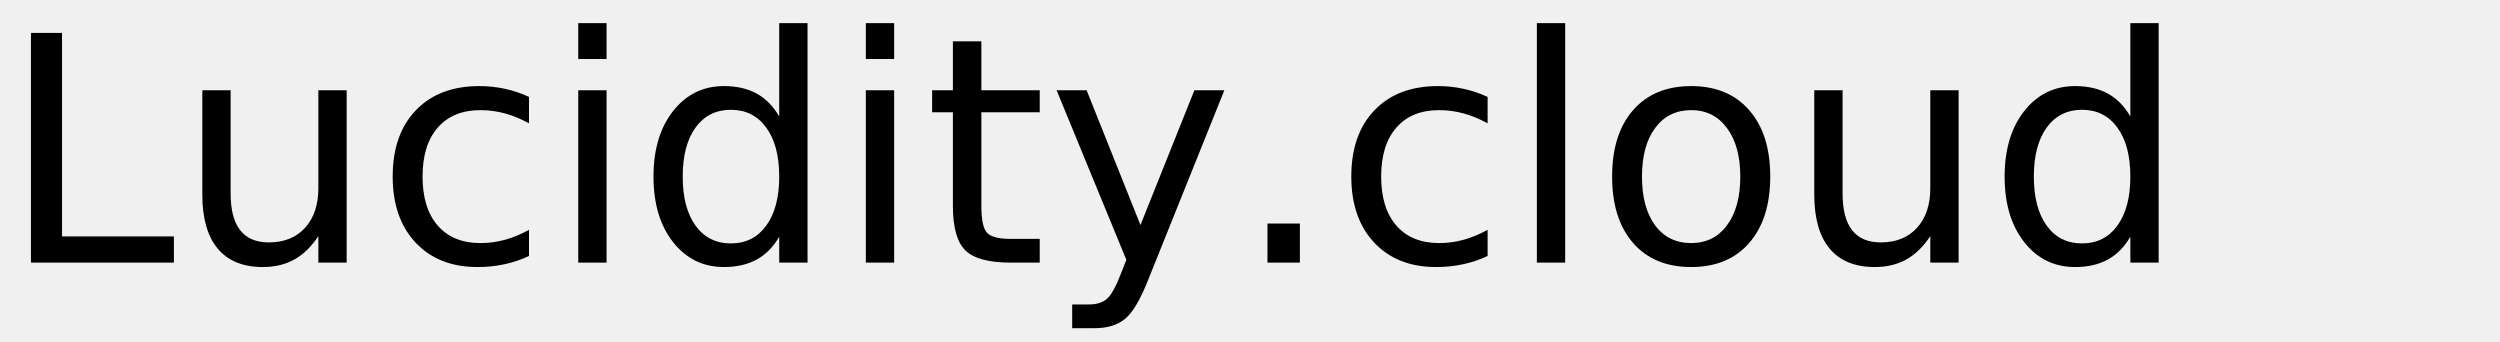
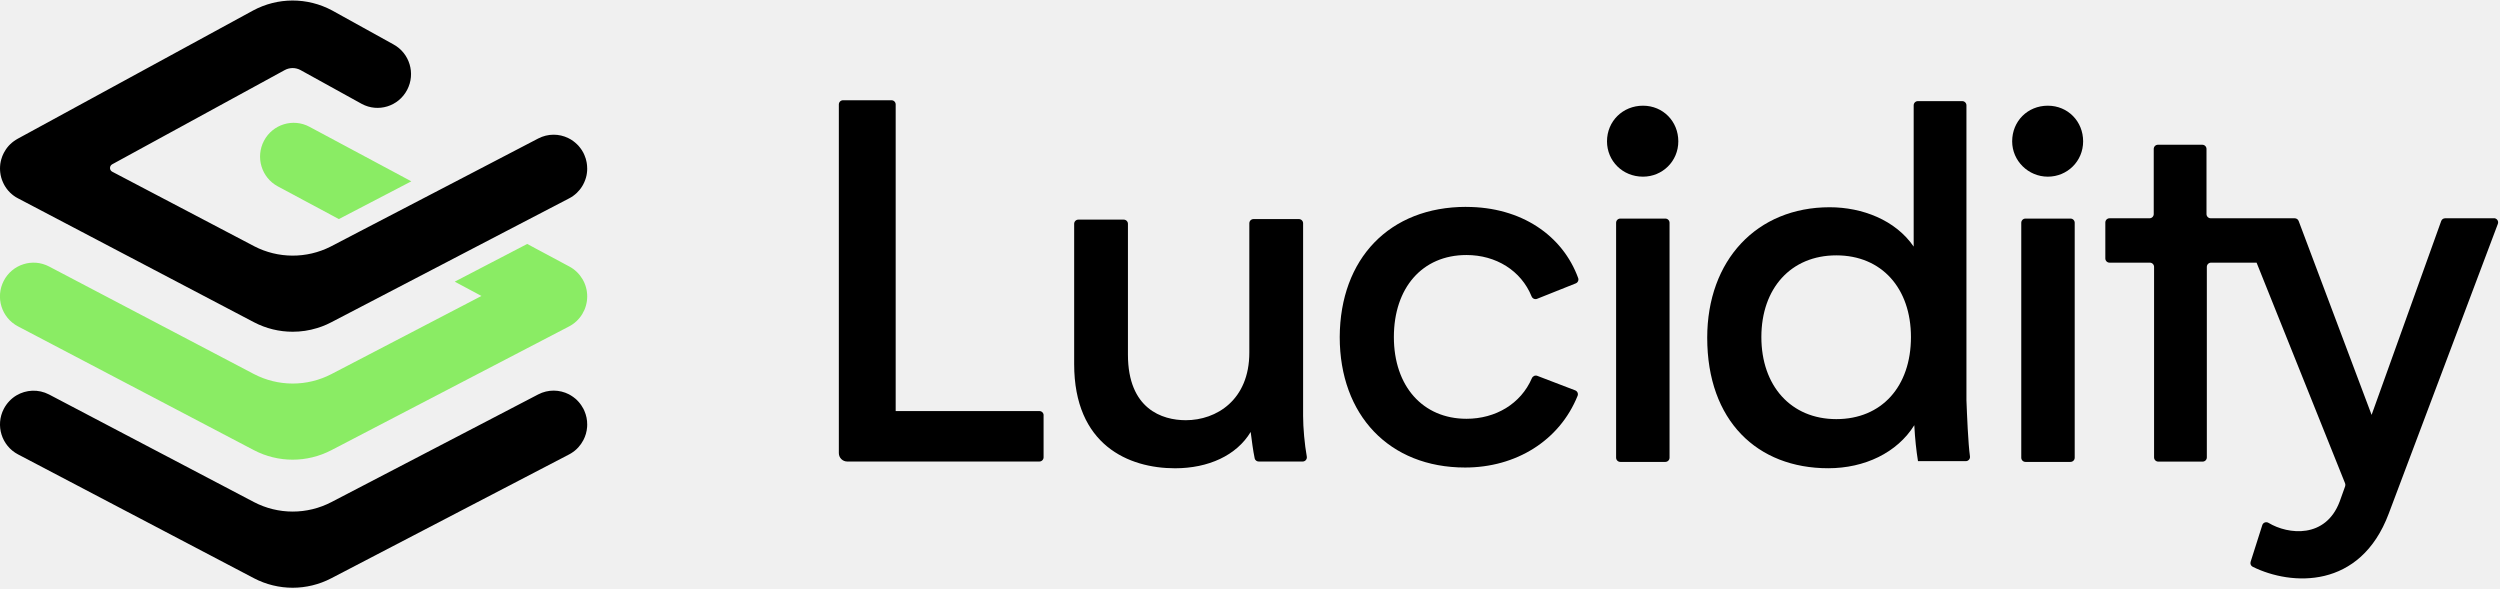
- <svg xmlns="http://www.w3.org/2000/svg" xmlns:xlink="http://www.w3.org/1999/xlink" width="476" height="65" viewBox="0 0 476 65">
-   <defs>
-     <g>
-       <g id="glyph-0-0">
-         <path d="M 5.891 -43.734 L 11.812 -43.734 L 11.812 -4.984 L 33.109 -4.984 L 33.109 0 L 5.891 0 Z M 5.891 -43.734 " />
-       </g>
-       <g id="glyph-0-1">
-         <path d="M 5.094 -12.953 L 5.094 -32.812 L 10.484 -32.812 L 10.484 -13.156 C 10.484 -10.051 11.086 -7.723 12.297 -6.172 C 13.516 -4.617 15.332 -3.844 17.75 -3.844 C 20.664 -3.844 22.969 -4.77 24.656 -6.625 C 26.344 -8.477 27.188 -11.004 27.188 -14.203 L 27.188 -32.812 L 32.578 -32.812 L 32.578 0 L 27.188 0 L 27.188 -5.047 C 25.875 -3.047 24.352 -1.562 22.625 -0.594 C 20.906 0.363 18.898 0.844 16.609 0.844 C 12.836 0.844 9.973 -0.328 8.016 -2.672 C 6.066 -5.016 5.094 -8.441 5.094 -12.953 Z M 18.656 -33.609 Z M 18.656 -33.609 " />
-       </g>
-       <g id="glyph-0-2">
-         <path d="M 29.266 -31.547 L 29.266 -26.516 C 27.742 -27.359 26.219 -27.988 24.688 -28.406 C 23.156 -28.82 21.609 -29.031 20.047 -29.031 C 16.547 -29.031 13.828 -27.922 11.891 -25.703 C 9.961 -23.492 9 -20.383 9 -16.375 C 9 -12.375 9.961 -9.266 11.891 -7.047 C 13.828 -4.828 16.547 -3.719 20.047 -3.719 C 21.609 -3.719 23.156 -3.926 24.688 -4.344 C 26.219 -4.77 27.742 -5.398 29.266 -6.234 L 29.266 -1.266 C 27.766 -0.555 26.207 -0.027 24.594 0.312 C 22.977 0.664 21.266 0.844 19.453 0.844 C 14.516 0.844 10.586 -0.707 7.672 -3.812 C 4.766 -6.914 3.312 -11.102 3.312 -16.375 C 3.312 -21.727 4.781 -25.938 7.719 -29 C 10.656 -32.07 14.688 -33.609 19.812 -33.609 C 21.469 -33.609 23.086 -33.438 24.672 -33.094 C 26.254 -32.75 27.785 -32.234 29.266 -31.547 Z M 29.266 -31.547 " />
-       </g>
-       <g id="glyph-0-3">
-         <path d="M 5.656 -32.812 L 11.047 -32.812 L 11.047 0 L 5.656 0 Z M 5.656 -45.594 L 11.047 -45.594 L 11.047 -38.766 L 5.656 -38.766 Z M 5.656 -45.594 " />
-       </g>
-       <g id="glyph-0-4">
-         <path d="M 27.25 -27.828 L 27.25 -45.594 L 32.641 -45.594 L 32.641 0 L 27.25 0 L 27.25 -4.922 C 26.113 -2.973 24.68 -1.523 22.953 -0.578 C 21.223 0.367 19.148 0.844 16.734 0.844 C 12.766 0.844 9.535 -0.734 7.047 -3.891 C 4.555 -7.055 3.312 -11.219 3.312 -16.375 C 3.312 -21.531 4.555 -25.691 7.047 -28.859 C 9.535 -32.023 12.766 -33.609 16.734 -33.609 C 19.148 -33.609 21.223 -33.133 22.953 -32.188 C 24.68 -31.238 26.113 -29.785 27.25 -27.828 Z M 8.875 -16.375 C 8.875 -12.414 9.688 -9.305 11.312 -7.047 C 12.945 -4.785 15.191 -3.656 18.047 -3.656 C 20.898 -3.656 23.145 -4.785 24.781 -7.047 C 26.426 -9.305 27.25 -12.414 27.25 -16.375 C 27.25 -20.344 26.426 -23.453 24.781 -25.703 C 23.145 -27.961 20.898 -29.094 18.047 -29.094 C 15.191 -29.094 12.945 -27.961 11.312 -25.703 C 9.688 -23.453 8.875 -20.344 8.875 -16.375 Z M 8.875 -16.375 " />
-       </g>
-       <g id="glyph-0-5">
-         <path d="M 10.984 -42.125 L 10.984 -32.812 L 22.094 -32.812 L 22.094 -28.625 L 10.984 -28.625 L 10.984 -10.812 C 10.984 -8.133 11.348 -6.414 12.078 -5.656 C 12.816 -4.895 14.305 -4.516 16.547 -4.516 L 22.094 -4.516 L 22.094 0 L 16.547 0 C 12.391 0 9.52 -0.773 7.938 -2.328 C 6.352 -3.879 5.562 -6.707 5.562 -10.812 L 5.562 -28.625 L 1.609 -28.625 L 1.609 -32.812 L 5.562 -32.812 L 5.562 -42.125 Z M 10.984 -42.125 " />
-       </g>
-       <g id="glyph-0-6">
-         <path d="M 19.312 3.047 C 17.781 6.953 16.289 9.5 14.844 10.688 C 13.406 11.883 11.473 12.484 9.047 12.484 L 4.75 12.484 L 4.75 7.969 L 7.906 7.969 C 9.395 7.969 10.547 7.613 11.359 6.906 C 12.18 6.207 13.094 4.551 14.094 1.938 L 15.062 -0.531 L 1.781 -32.812 L 7.5 -32.812 L 17.75 -7.156 L 28.016 -32.812 L 33.719 -32.812 Z M 19.312 3.047 " />
-       </g>
-       <g id="glyph-0-7">
-         <path d="M 6.422 -7.438 L 12.594 -7.438 L 12.594 0 L 6.422 0 Z M 6.422 -7.438 " />
-       </g>
-       <g id="glyph-0-8">
-         <path d="M 5.656 -45.594 L 11.047 -45.594 L 11.047 0 L 5.656 0 Z M 5.656 -45.594 " />
-       </g>
-       <g id="glyph-0-9">
-         <path d="M 18.375 -29.031 C 15.477 -29.031 13.191 -27.898 11.516 -25.641 C 9.836 -23.391 9 -20.301 9 -16.375 C 9 -12.445 9.832 -9.352 11.5 -7.094 C 13.164 -4.844 15.457 -3.719 18.375 -3.719 C 21.238 -3.719 23.508 -4.848 25.188 -7.109 C 26.875 -9.379 27.719 -12.469 27.719 -16.375 C 27.719 -20.258 26.875 -23.336 25.188 -25.609 C 23.508 -27.891 21.238 -29.031 18.375 -29.031 Z M 18.375 -33.609 C 23.062 -33.609 26.738 -32.082 29.406 -29.031 C 32.082 -25.988 33.422 -21.77 33.422 -16.375 C 33.422 -11.008 32.082 -6.797 29.406 -3.734 C 26.738 -0.68 23.062 0.844 18.375 0.844 C 13.664 0.844 9.977 -0.68 7.312 -3.734 C 4.645 -6.797 3.312 -11.008 3.312 -16.375 C 3.312 -21.77 4.645 -25.988 7.312 -29.031 C 9.977 -32.082 13.664 -33.609 18.375 -33.609 Z M 18.375 -33.609 " />
-       </g>
-     </g>
+ <svg xmlns="http://www.w3.org/2000/svg" id="Layer_1" data-name="Layer 1" width="153" height="36" viewBox="40 40 596 140" version="1.1">
+   <defs id="defs1">
+     <style id="style1">
+       .cls-1 {
+         fill: #8aec64;
+       }
+ 
+       .cls-2 {
+         fill: #fff;
+       }
+     </style>
  </defs>
-   <g fill="rgb(0%, 0%, 0%)" fill-opacity="1">
-     <use xlink:href="#glyph-0-0" x="0" y="50" />
-     <use xlink:href="#glyph-0-1" x="33.428" y="50" />
-     <use xlink:href="#glyph-0-2" x="71.455" y="50" />
-     <use xlink:href="#glyph-0-3" x="104.443" y="50" />
-     <use xlink:href="#glyph-0-4" x="121.113" y="50" />
-     <use xlink:href="#glyph-0-3" x="159.199" y="50" />
-     <use xlink:href="#glyph-0-5" x="175.869" y="50" />
-     <use xlink:href="#glyph-0-6" x="199.395" y="50" />
-     <use xlink:href="#glyph-0-7" x="234.902" y="50" />
-     <use xlink:href="#glyph-0-2" x="253.975" y="50" />
-     <use xlink:href="#glyph-0-8" x="286.963" y="50" />
-     <use xlink:href="#glyph-0-9" x="303.633" y="50" />
-     <use xlink:href="#glyph-0-1" x="340.342" y="50" />
-     <use xlink:href="#glyph-0-4" x="378.369" y="50" />
+   <g id="g4">
+     <path class="cls-1" d="M138.06,83.11l-17.28,9-14.54-7.79c-3.9-2.09-5.38-6.96-3.3-10.89,2.07-3.92,6.92-5.41,10.82-3.33l24.3,13.01Z" id="path1" />
+     <path class="cls-1" d="M179.99,110.6c-.02,2.99-1.68,5.73-4.32,7.1l-56.72,29.53c-2.88,1.49-6.03,2.24-9.19,2.24s-6.35-.76-9.25-2.28l-56.22-29.5c-3.92-2.06-5.44-6.92-3.39-10.87,2.04-3.93,6.87-5.46,10.79-3.41l48.8,25.62c5.8,3.04,12.72,3.06,18.53.03l35.76-18.62-6.37-3.41,17.27-8.99,10.07,5.39c2.62,1.41,4.26,4.17,4.24,7.15Z" id="path2" />
+     <path class="cls-2" d="M179.99,80.09c0,.19-.01.37-.02.56-.02.18-.04.36-.06.55-.04.33-.11.66-.2.97-.02.05-.03.09-.04.14-.05.16-.1.32-.16.48-.06.17-.13.33-.2.5-.09.21-.19.42-.3.62-.07.12-.13.23-.2.34-.18.31-.39.6-.62.88-.21.26-.44.51-.68.74-.14.13-.28.26-.42.37-.14.12-.29.23-.44.34-.15.12-.31.22-.48.32-.16.1-.33.19-.5.28l-15.35,7.99-17.27,9-24.09,12.55c-.36.19-.72.36-1.09.53-.74.33-1.49.61-2.25.84-1.9.59-3.87.88-5.85.88-3.18,0-6.35-.76-9.25-2.28l-56.22-29.52c-.16-.09-.32-.18-.48-.27t-.02,0c-.31-.2-.6-.4-.87-.63-.71-.57-1.3-1.27-1.76-2.03-.09-.15-.18-.31-.26-.47-.08-.15-.16-.31-.22-.47-.33-.72-.54-1.5-.63-2.29-.02-.14-.03-.28-.04-.42-.02-.18-.02-.36-.02-.54,0-.19.01-.37.02-.55.02-.37.07-.73.15-1.09.03-.18.08-.35.13-.53.14-.53.35-1.05.61-1.55.16-.3.33-.59.52-.87.1-.15.21-.29.32-.43.08-.1.16-.2.25-.3.05-.06.09-.11.14-.16.11-.11.22-.23.33-.33.13-.13.26-.25.4-.36.13-.11.26-.22.4-.31.02-.02.03-.03.05-.04.14-.11.28-.2.43-.29.15-.1.31-.19.47-.28.06-.04.13-.07.2-.11l55.89-30.45c5.9-3.18,12.95-3.19,18.86-.03l14.58,8.07c3.9,2.09,5.38,6.97,3.3,10.89-2.07,3.93-6.92,5.42-10.81,3.32l-14.59-8.06c-1.18-.64-2.59-.64-3.77,0l-41.13,22.46c-.7.38-.7,1.4.01,1.77l33.74,17.71s.07.04.11.06c5.7,2.95,12.48,2.98,18.21.08l7.08-3.69,17.26-8.98,11.62-6.05,13.53-7.05c2.33-1.21,4.97-1.17,7.16-.1.42.2.83.44,1.21.73.15.11.29.22.43.34.14.11.27.23.4.36.12.11.23.23.35.35.03.03.05.06.08.09.1.12.2.23.29.35.33.4.62.85.87,1.33-.01.01,0,.02.01.03.08.16.15.32.22.48.12.27.22.56.31.84.04.14.07.27.1.4.04.16.08.31.11.47.03.16.05.31.07.47.02.13.03.27.04.4.01.17.02.34.02.51,0,.05.01.1.01.15Z" id="path3" style="fill:#000000" />
+     <path class="cls-2" d="M179.99,141.12c0,.19-.01.37-.02.56-.04.55-.14,1.09-.29,1.62-.15.52-.35,1.02-.6,1.5-.17.32-.36.63-.56.92-.2.28-.41.54-.63.79-.01.02-.03.04-.05.05-.12.13-.25.26-.38.39-.13.13-.27.25-.41.36-.14.11-.29.22-.44.33-.3.22-.61.41-.94.58l-56.71,29.53c-2.88,1.5-6.04,2.25-9.19,2.25s-6.36-.76-9.25-2.28l-56.22-29.51c-3.92-2.06-5.44-6.92-3.39-10.86.36-.69.8-1.3,1.31-1.84.5-.53,1.07-.99,1.69-1.36,2.3-1.37,5.24-1.55,7.79-.22l48.83,25.64c5.79,3.03,12.7,3.03,18.5,0l35.75-18.61,13.53-7.05c2.38-1.24,5.09-1.16,7.31-.03.16.09.32.17.47.27.1.05.19.11.28.18.1.06.21.13.31.21.19.14.38.29.56.44.09.09.18.17.27.25.15.14.3.29.43.45.1.11.2.23.29.35.12.14.22.29.32.43.2.29.38.59.55.9.01.01.01.02.01.03.08.16.15.32.22.48.44,1.01.67,2.11.66,3.24Z" id="path4" style="fill:#000000" />
+   </g>
+   <g id="g11" style="fill:#000000">
+     <path class="cls-2" d="M288.79,138.88v10.03c0,.55-.45,1-1,1h-45.81c-1.1,0-2-.9-2-2v-83.13c0-.55.45-1,1-1h11.55c.55,0,1,.45,1,1v73.1h34.27c.55,0,1,.45,1,1Z" id="path5" style="fill:#000000" />
+     <path class="cls-2" d="M339.11,149.13c-.39-1.87-.67-4.1-.95-6.27-3.37,5.61-10.1,8.66-18.03,8.66-11.06,0-24.05-5.53-24.05-24.86v-33.42c0-.55.45-1,1-1h10.82c.55,0,1,.45,1,1v31.18c0,12.99,8.18,15.64,13.79,15.64,7.29,0,15.15-4.81,15.15-16.12v-30.83c0-.55.45-1,1-1h10.82c.55,0,1,.45,1,1v45.98c0,2.72.36,6.79.88,9.64.11.62-.36,1.18-.98,1.18h-10.48c-.47,0-.88-.32-.98-.78Z" id="path6" style="fill:#000000" />
+     <path class="cls-2" d="M389.54,89.21c13.16,0,22.99,6.81,26.7,16.97.18.5-.08,1.06-.58,1.26l-9.22,3.68c-.52.21-1.1-.06-1.31-.58-2.5-6.16-8.5-9.86-15.52-9.86-10.58,0-17.31,7.86-17.31,19.56s6.89,19.48,17.31,19.48c6.95,0,12.96-3.57,15.59-9.67.22-.5.77-.76,1.28-.57l9.04,3.46c.52.2.79.78.58,1.3-4.33,10.74-14.74,17.1-26.81,17.1-18.11,0-29.9-12.51-29.9-31.11.08-18.68,11.86-31.03,30.14-31.03Z" id="path7" style="fill:#000000" />
+     <path class="cls-2" d="M423.11,73.58c0-4.81,3.77-8.5,8.58-8.5s8.42,3.77,8.42,8.5-3.77,8.42-8.42,8.42c-4.89,0-8.58-3.77-8.58-8.42ZM438.02,92.99v56.01c0,.55-.45,1-1,1h-10.74c-.55,0-1-.45-1-1v-56.01c0-.55.45-1,1-1h10.74c.55,0,1,.45,1,1Z" id="path8" style="fill:#000000" />
+     <path class="cls-2" d="M497.25,149.83c-.4-2.49-.72-5.37-.88-8.58-4.09,6.57-11.86,10.26-20.52,10.26-16.91,0-28.85-11.31-28.85-31.11,0-18.52,11.86-31.11,29.18-31.11,7.77,0,15.71,3.05,20.04,9.38v-33.68c0-.55.45-1,1-1h10.58c.55,0,1,.45,1,1v70.32c.14,3.57.4,10.25.84,13.38.08.6-.39,1.13-.99,1.13h-11.39ZM495.57,120.24c0-11.63-6.97-19.48-17.79-19.48s-17.87,7.86-17.87,19.48,7.05,19.56,17.87,19.56,17.79-7.78,17.79-19.56Z" id="path9" style="fill:#000000" />
+     <path class="cls-2" d="M519.7,73.58c0-4.81,3.69-8.5,8.5-8.5s8.42,3.77,8.42,8.5-3.77,8.42-8.42,8.42-8.5-3.77-8.5-8.42ZM534.61,92.99v56.01c0,.55-.45,1-1,1h-10.74c-.55,0-1-.45-1-1v-56.01c0-.55.45-1,1-1h10.74c.55,0,1,.45,1,1Z" id="path10" style="fill:#000000" />
+     <path class="cls-2" d="M634.55,91.9c.7,0,1.18.7.94,1.35l-26.02,69.09c-6.79,18.1-23.21,17.22-32.43,12.66-.44-.22-.64-.73-.49-1.19l2.78-8.74c.2-.62.92-.88,1.48-.54,4.74,2.85,13.63,3.76,16.96-5.06l1.31-3.65c.08-.23.08-.48-.01-.71l-21.1-52.61h-10.86c-.55,0-1,.45-1,1v45.43c0,.55-.45,1-1,1h-10.58c-.55,0-1-.45-1-1v-45.43c0-.55-.45-1-1-1h-9.62c-.55,0-1-.45-1-1v-8.58c0-.55.45-1,1-1h9.54c.55,0,1-.45,1-1v-15.53c0-.55.45-1,1-1h10.58c.55,0,1,.45,1,1v15.53c0,.55.45,1,1,1h20.03c.42,0,.79.26.94.65l17.39,46.22,16.59-46.21c.14-.4.52-.66.94-.66h11.64Z" id="path11" style="fill:#000000" />
  </g>
</svg>
